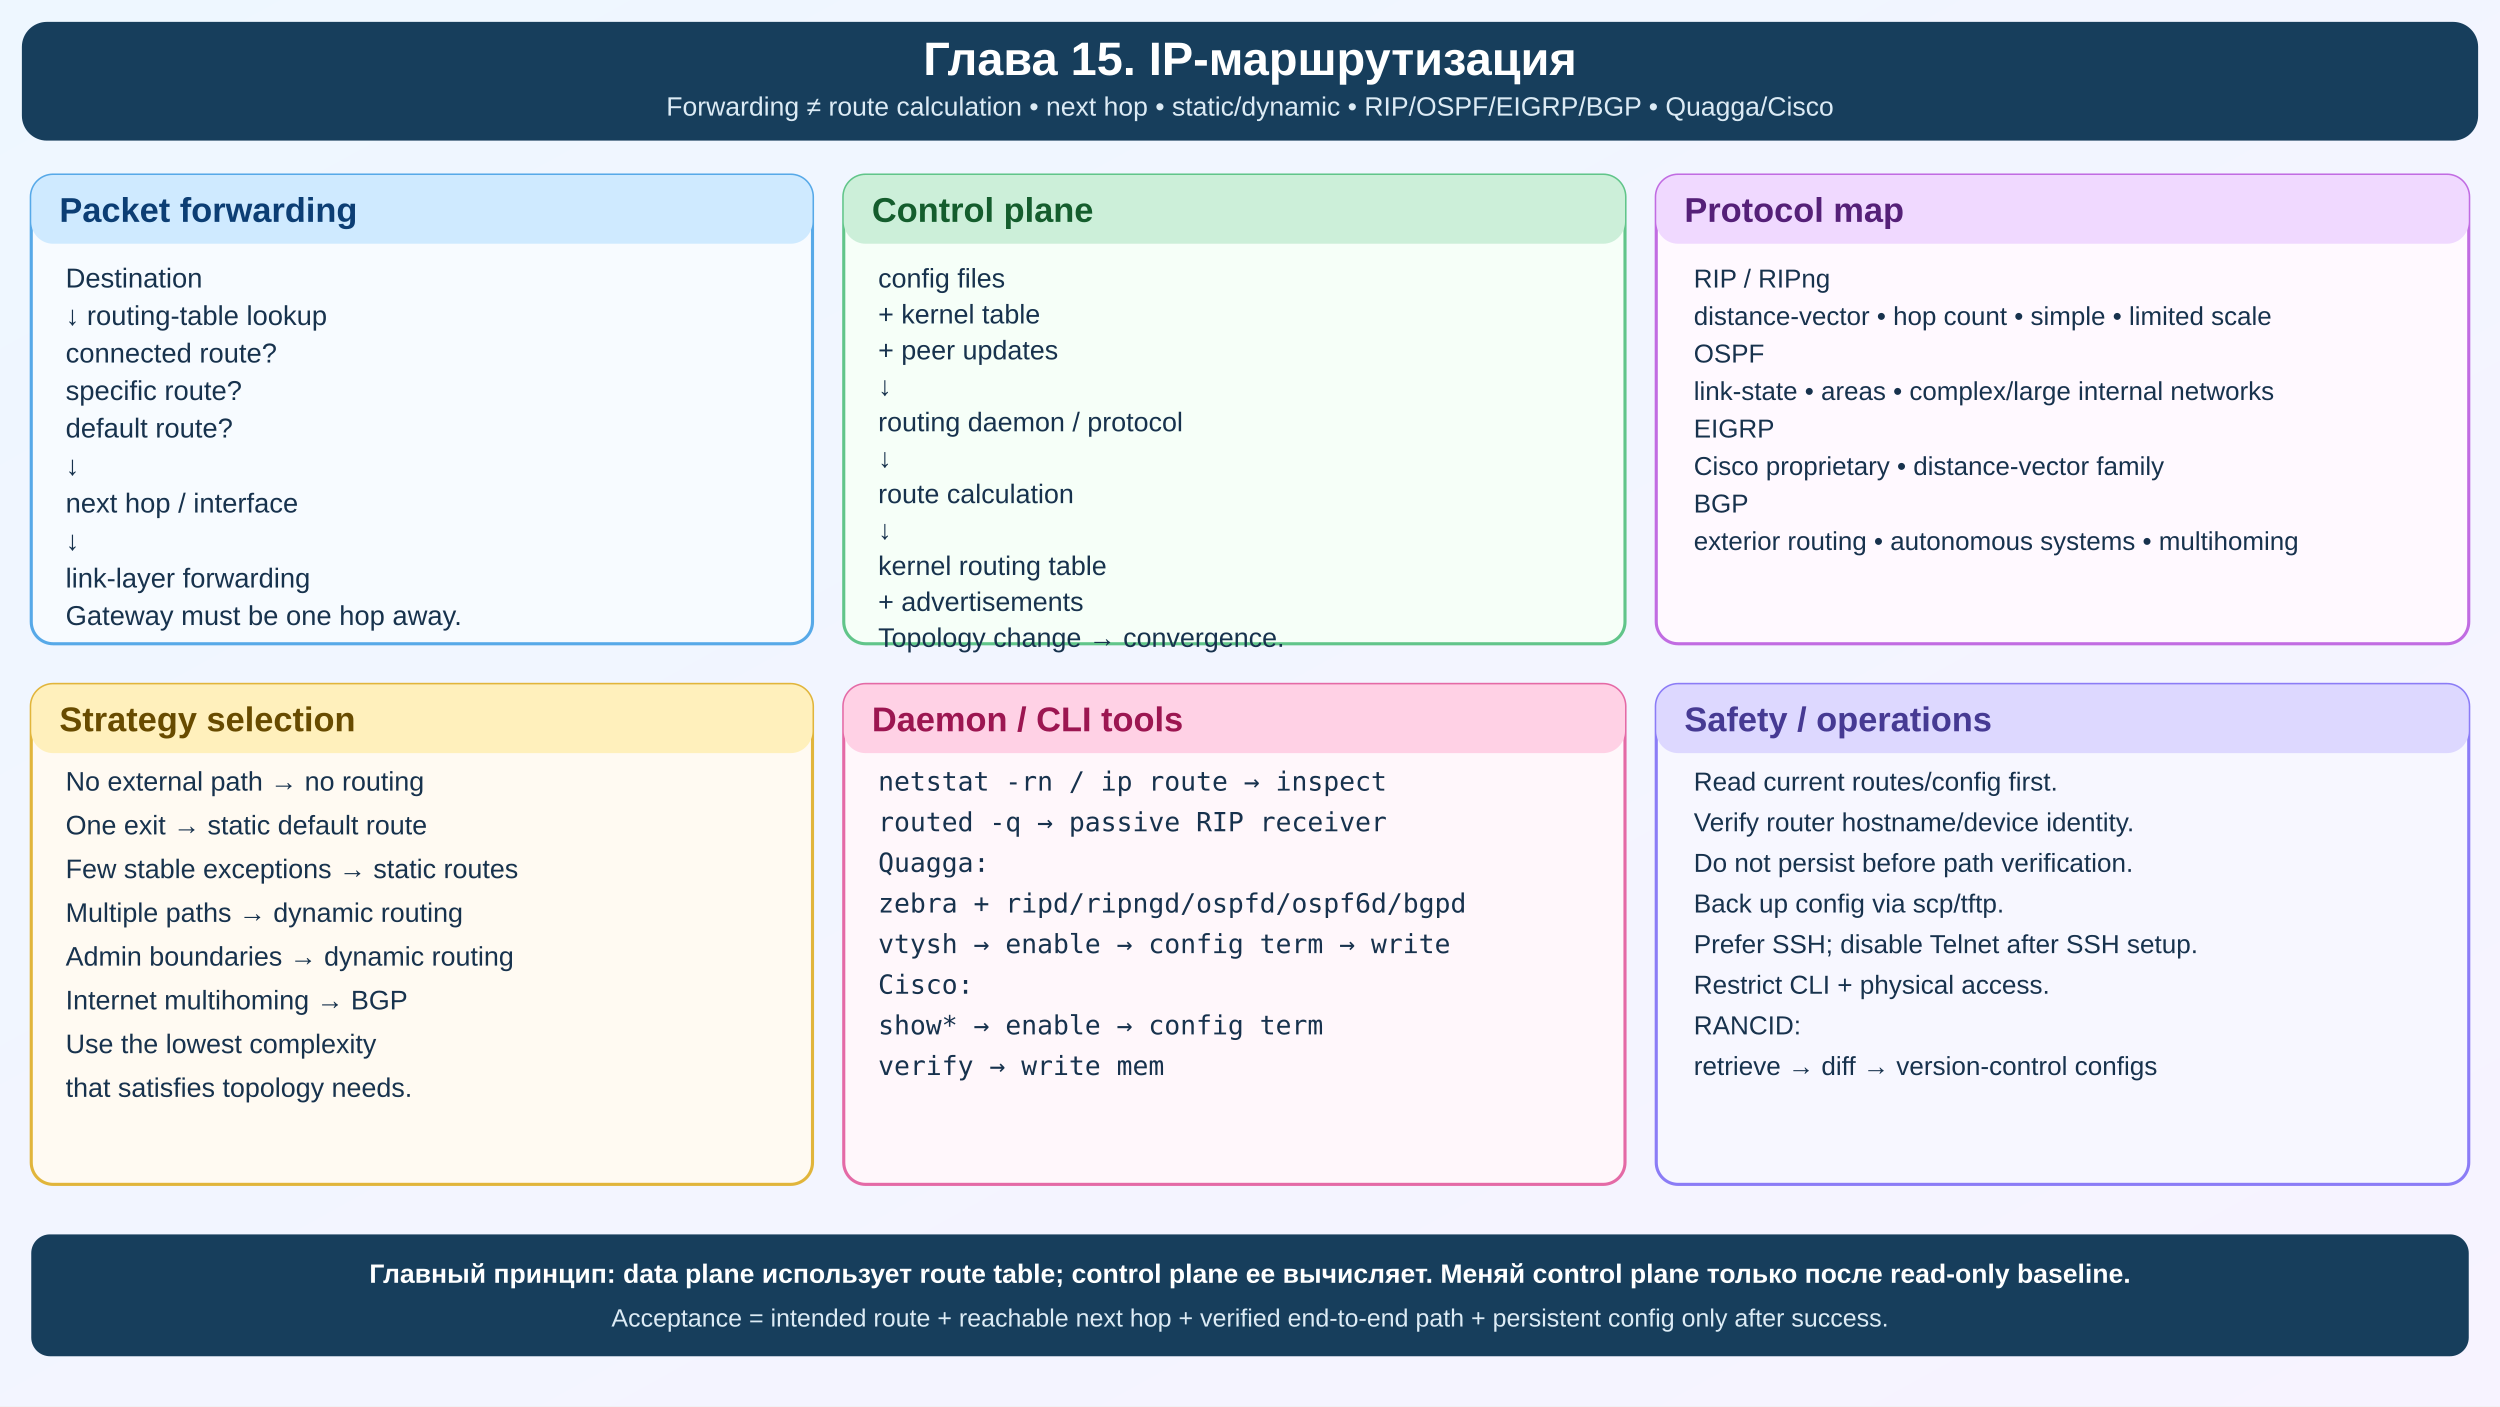
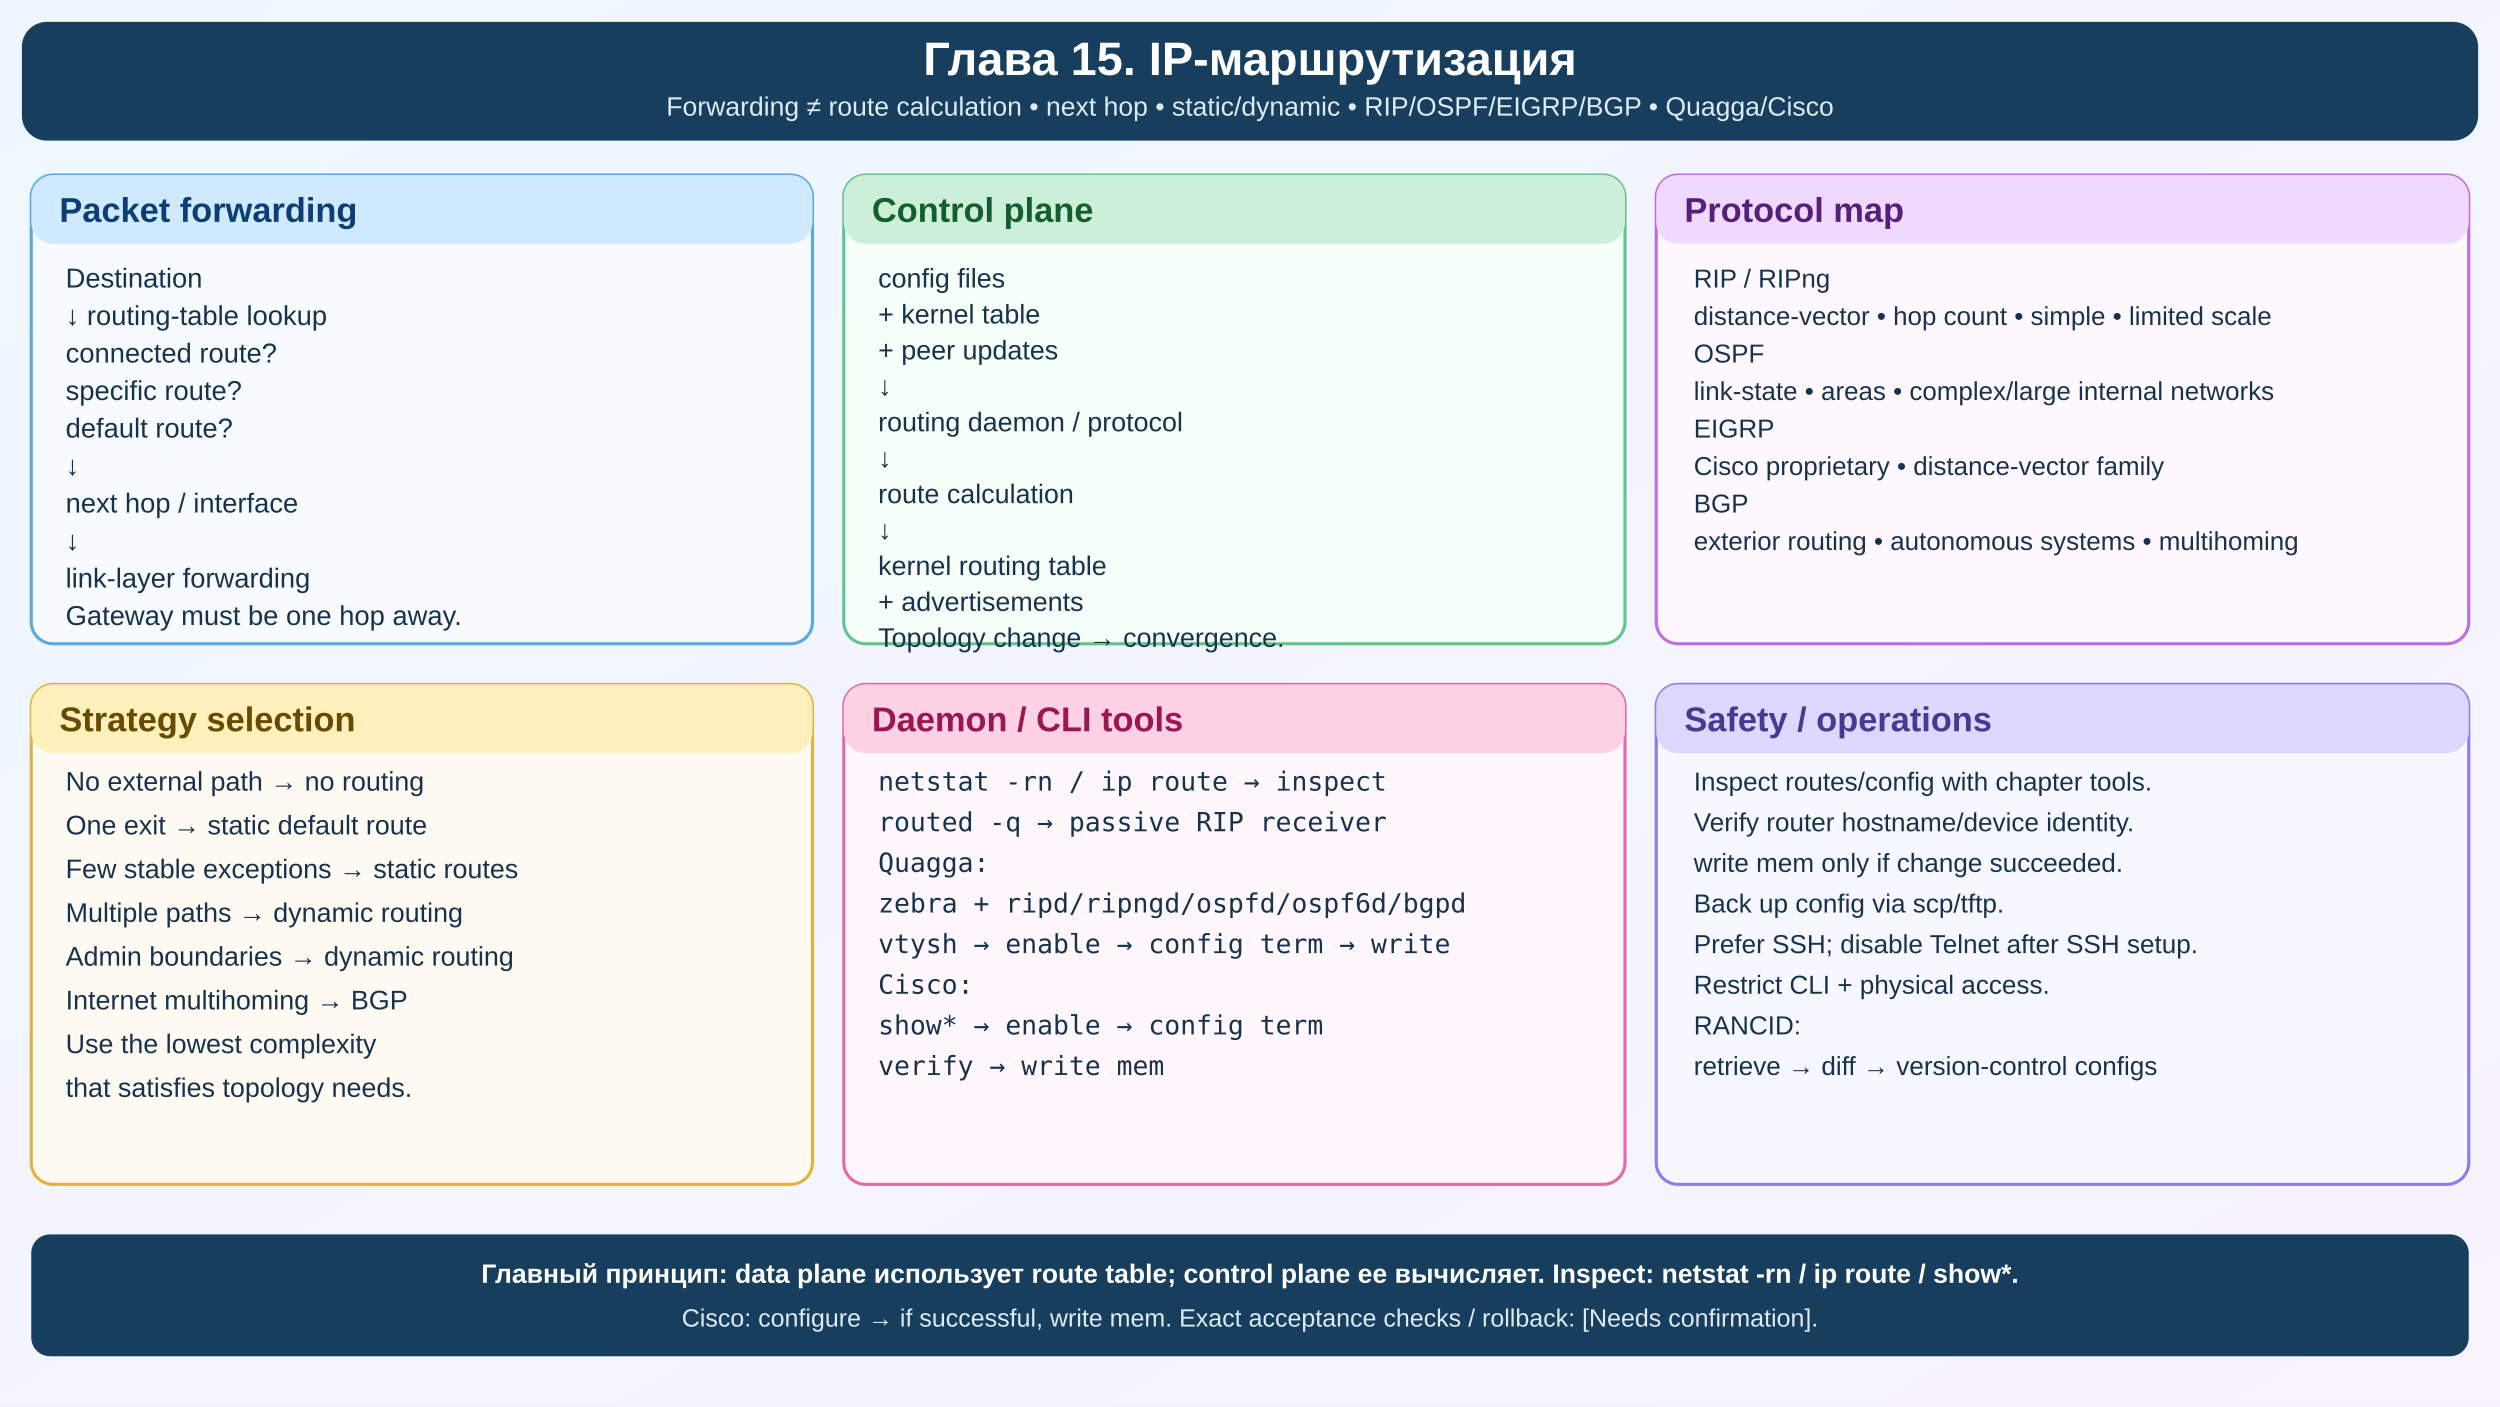
<svg xmlns="http://www.w3.org/2000/svg" width="1600" height="900" viewBox="0 0 1600 900">
  <defs>
    <linearGradient id="bg" x1="0" y1="0" x2="1" y2="1">
      <stop offset="0" stop-color="#eef7ff" />
      <stop offset="1" stop-color="#f7f3ff" />
    </linearGradient>
  </defs>
  <rect width="1600" height="900" fill="url(#bg)" />
  <rect x="14" y="14" width="1572" height="76" rx="16" fill="#173e5c" stroke="#173e5c" stroke-width="0" />
  <text x="800" y="48" font-family="Arial, sans-serif" font-size="30" font-weight="700" fill="#fff" text-anchor="middle">Глава 15. IP-маршрутизация</text>
  <text x="800" y="74" font-family="Arial, sans-serif" font-size="17" font-weight="400" fill="#dcebf5" text-anchor="middle">Forwarding ≠ route calculation • next hop • static/dynamic • RIP/OSPF/EIGRP/BGP • Quagga/Cisco</text>
  <rect x="20" y="112" width="500" height="300" rx="14" fill="#f7fbff" stroke="#57a9e8" stroke-width="2" />
  <rect x="20" y="112" width="500" height="44" rx="14" fill="#cfeaff" stroke="#57a9e8" stroke-width="0" />
  <text x="38" y="142" font-family="Arial, sans-serif" font-size="22" font-weight="700" fill="#0c3e74" text-anchor="start">Packet forwarding</text>
  <text x="42" y="184" font-family="Arial, sans-serif" font-size="17.5" font-weight="400" fill="#17324d">
    <tspan x="42" dy="0">Destination</tspan>
    <tspan x="42" dy="24">  ↓ routing-table lookup</tspan>
    <tspan x="42" dy="24">connected route?</tspan>
    <tspan x="42" dy="24">specific route?</tspan>
    <tspan x="42" dy="24">default route?</tspan>
    <tspan x="42" dy="24">  ↓</tspan>
    <tspan x="42" dy="24">next hop / interface</tspan>
    <tspan x="42" dy="24">  ↓</tspan>
    <tspan x="42" dy="24">link-layer forwarding</tspan>
    <tspan x="42" dy="24" />
    <tspan x="42" dy="24">Gateway must be one hop away.</tspan>
  </text>
  <rect x="540" y="112" width="500" height="300" rx="14" fill="#f6fff8" stroke="#61c58a" stroke-width="2" />
  <rect x="540" y="112" width="500" height="44" rx="14" fill="#ccefd9" stroke="#61c58a" stroke-width="0" />
  <text x="558" y="142" font-family="Arial, sans-serif" font-size="22" font-weight="700" fill="#145d2d" text-anchor="start">Control plane</text>
  <text x="562" y="184" font-family="Arial, sans-serif" font-size="17.2" font-weight="400" fill="#17324d">
    <tspan x="562" dy="0">config files</tspan>
    <tspan x="562" dy="23">+ kernel table</tspan>
    <tspan x="562" dy="23">+ peer updates</tspan>
    <tspan x="562" dy="23">  ↓</tspan>
    <tspan x="562" dy="23">routing daemon / protocol</tspan>
    <tspan x="562" dy="23">  ↓</tspan>
    <tspan x="562" dy="23">route calculation</tspan>
    <tspan x="562" dy="23">  ↓</tspan>
    <tspan x="562" dy="23">kernel routing table</tspan>
    <tspan x="562" dy="23">+ advertisements</tspan>
    <tspan x="562" dy="23" />
    <tspan x="562" dy="23">Topology change → convergence.</tspan>
  </text>
  <rect x="1060" y="112" width="520" height="300" rx="14" fill="#fff9ff" stroke="#c16ce2" stroke-width="2" />
  <rect x="1060" y="112" width="520" height="44" rx="14" fill="#f0d9ff" stroke="#c16ce2" stroke-width="0" />
  <text x="1078" y="142" font-family="Arial, sans-serif" font-size="22" font-weight="700" fill="#552078" text-anchor="start">Protocol map</text>
  <text x="1084" y="184" font-family="Arial, sans-serif" font-size="16.6" font-weight="400" fill="#17324d">
    <tspan x="1084" dy="0">RIP / RIPng</tspan>
    <tspan x="1084" dy="24">distance-vector • hop count • simple • limited scale</tspan>
    <tspan x="1084" dy="24" />
    <tspan x="1084" dy="24">OSPF</tspan>
    <tspan x="1084" dy="24">link-state • areas • complex/large internal networks</tspan>
    <tspan x="1084" dy="24" />
    <tspan x="1084" dy="24">EIGRP</tspan>
    <tspan x="1084" dy="24">Cisco proprietary • distance-vector family</tspan>
    <tspan x="1084" dy="24" />
    <tspan x="1084" dy="24">BGP</tspan>
    <tspan x="1084" dy="24">exterior routing • autonomous systems • multihoming</tspan>
  </text>
  <rect x="20" y="438" width="500" height="320" rx="14" fill="#fffaf2" stroke="#e1b53b" stroke-width="2" />
  <rect x="20" y="438" width="500" height="44" rx="14" fill="#fff0bc" stroke="#e1b53b" stroke-width="0" />
  <text x="38" y="468" font-family="Arial, sans-serif" font-size="22" font-weight="700" fill="#684b00" text-anchor="start">Strategy selection</text>
  <text x="42" y="506" font-family="Arial, sans-serif" font-size="17.2" font-weight="500" fill="#17324d">
    <tspan x="42" dy="0">No external path → no routing</tspan>
    <tspan x="42" dy="28">One exit → static default route</tspan>
    <tspan x="42" dy="28">Few stable exceptions → static routes</tspan>
    <tspan x="42" dy="28">Multiple paths → dynamic routing</tspan>
    <tspan x="42" dy="28">Admin boundaries → dynamic routing</tspan>
    <tspan x="42" dy="28">Internet multihoming → BGP</tspan>
    <tspan x="42" dy="28" />
    <tspan x="42" dy="28">Use the lowest complexity</tspan>
    <tspan x="42" dy="28">that satisfies topology needs.</tspan>
  </text>
  <rect x="540" y="438" width="500" height="320" rx="14" fill="#fff7fb" stroke="#e46aa6" stroke-width="2" />
  <rect x="540" y="438" width="500" height="44" rx="14" fill="#ffd1e5" stroke="#e46aa6" stroke-width="0" />
  <text x="558" y="468" font-family="Arial, sans-serif" font-size="22" font-weight="700" fill="#9c1651" text-anchor="start">Daemon / CLI tools</text>
  <text x="562" y="506" font-family="Consolas, monospace" font-size="16.9" font-weight="500" fill="#17324d">
    <tspan x="562" dy="0">netstat -rn / ip route → inspect</tspan>
    <tspan x="562" dy="26">routed -q → passive RIP receiver</tspan>
    <tspan x="562" dy="26" />
    <tspan x="562" dy="26">Quagga:</tspan>
    <tspan x="562" dy="26">zebra + ripd/ripngd/ospfd/ospf6d/bgpd</tspan>
    <tspan x="562" dy="26">vtysh → enable → config term → write</tspan>
    <tspan x="562" dy="26" />
    <tspan x="562" dy="26">Cisco:</tspan>
    <tspan x="562" dy="26">show* → enable → config term</tspan>
    <tspan x="562" dy="26">verify → write mem</tspan>
  </text>
  <rect x="1060" y="438" width="520" height="320" rx="14" fill="#f7f7ff" stroke="#8b7cf6" stroke-width="2" />
  <rect x="1060" y="438" width="520" height="44" rx="14" fill="#ddd8ff" stroke="#8b7cf6" stroke-width="0" />
  <text x="1078" y="468" font-family="Arial, sans-serif" font-size="22" font-weight="700" fill="#463a93" text-anchor="start">Safety / operations</text>
  <text x="1084" y="506" font-family="Arial, sans-serif" font-size="16.7" font-weight="400" fill="#17324d">
-     <tspan x="1084" dy="0">Read current routes/config first.</tspan>
+     <tspan x="1084" dy="0">Inspect routes/config with chapter tools.</tspan>
    <tspan x="1084" dy="26">Verify router hostname/device identity.</tspan>
-     <tspan x="1084" dy="26">Do not persist before path verification.</tspan>
+     <tspan x="1084" dy="26">write mem only if change succeeded.</tspan>
    <tspan x="1084" dy="26" />
    <tspan x="1084" dy="26">Back up config via scp/tftp.</tspan>
    <tspan x="1084" dy="26">Prefer SSH; disable Telnet after SSH setup.</tspan>
    <tspan x="1084" dy="26">Restrict CLI + physical access.</tspan>
    <tspan x="1084" dy="26" />
    <tspan x="1084" dy="26">RANCID:</tspan>
    <tspan x="1084" dy="26">retrieve → diff → version-control configs</tspan>
  </text>
  <rect x="20" y="790" width="1560" height="78" rx="12" fill="#173e5c" stroke="#173e5c" stroke-width="0" />
-   <text x="800" y="821" font-family="Arial, sans-serif" font-size="17" font-weight="700" fill="#fff" text-anchor="middle">Главный принцип: data plane использует route table; control plane ее вычисляет. Меняй control plane только после read-only baseline.</text>
-   <text x="800" y="849" font-family="Arial, sans-serif" font-size="16" font-weight="400" fill="#dcebf5" text-anchor="middle">Acceptance = intended route + reachable next hop + verified end-to-end path + persistent config only after success.</text>
+   <text x="800" y="821" font-family="Arial, sans-serif" font-size="17" font-weight="700" fill="#fff" text-anchor="middle">Главный принцип: data plane использует route table; control plane ее вычисляет. Inspect: netstat -rn / ip route / show*.</text>
+   <text x="800" y="849" font-family="Arial, sans-serif" font-size="16" font-weight="400" fill="#dcebf5" text-anchor="middle">Cisco: configure → if successful, write mem. Exact acceptance checks / rollback: [Needs confirmation].</text>
</svg>
